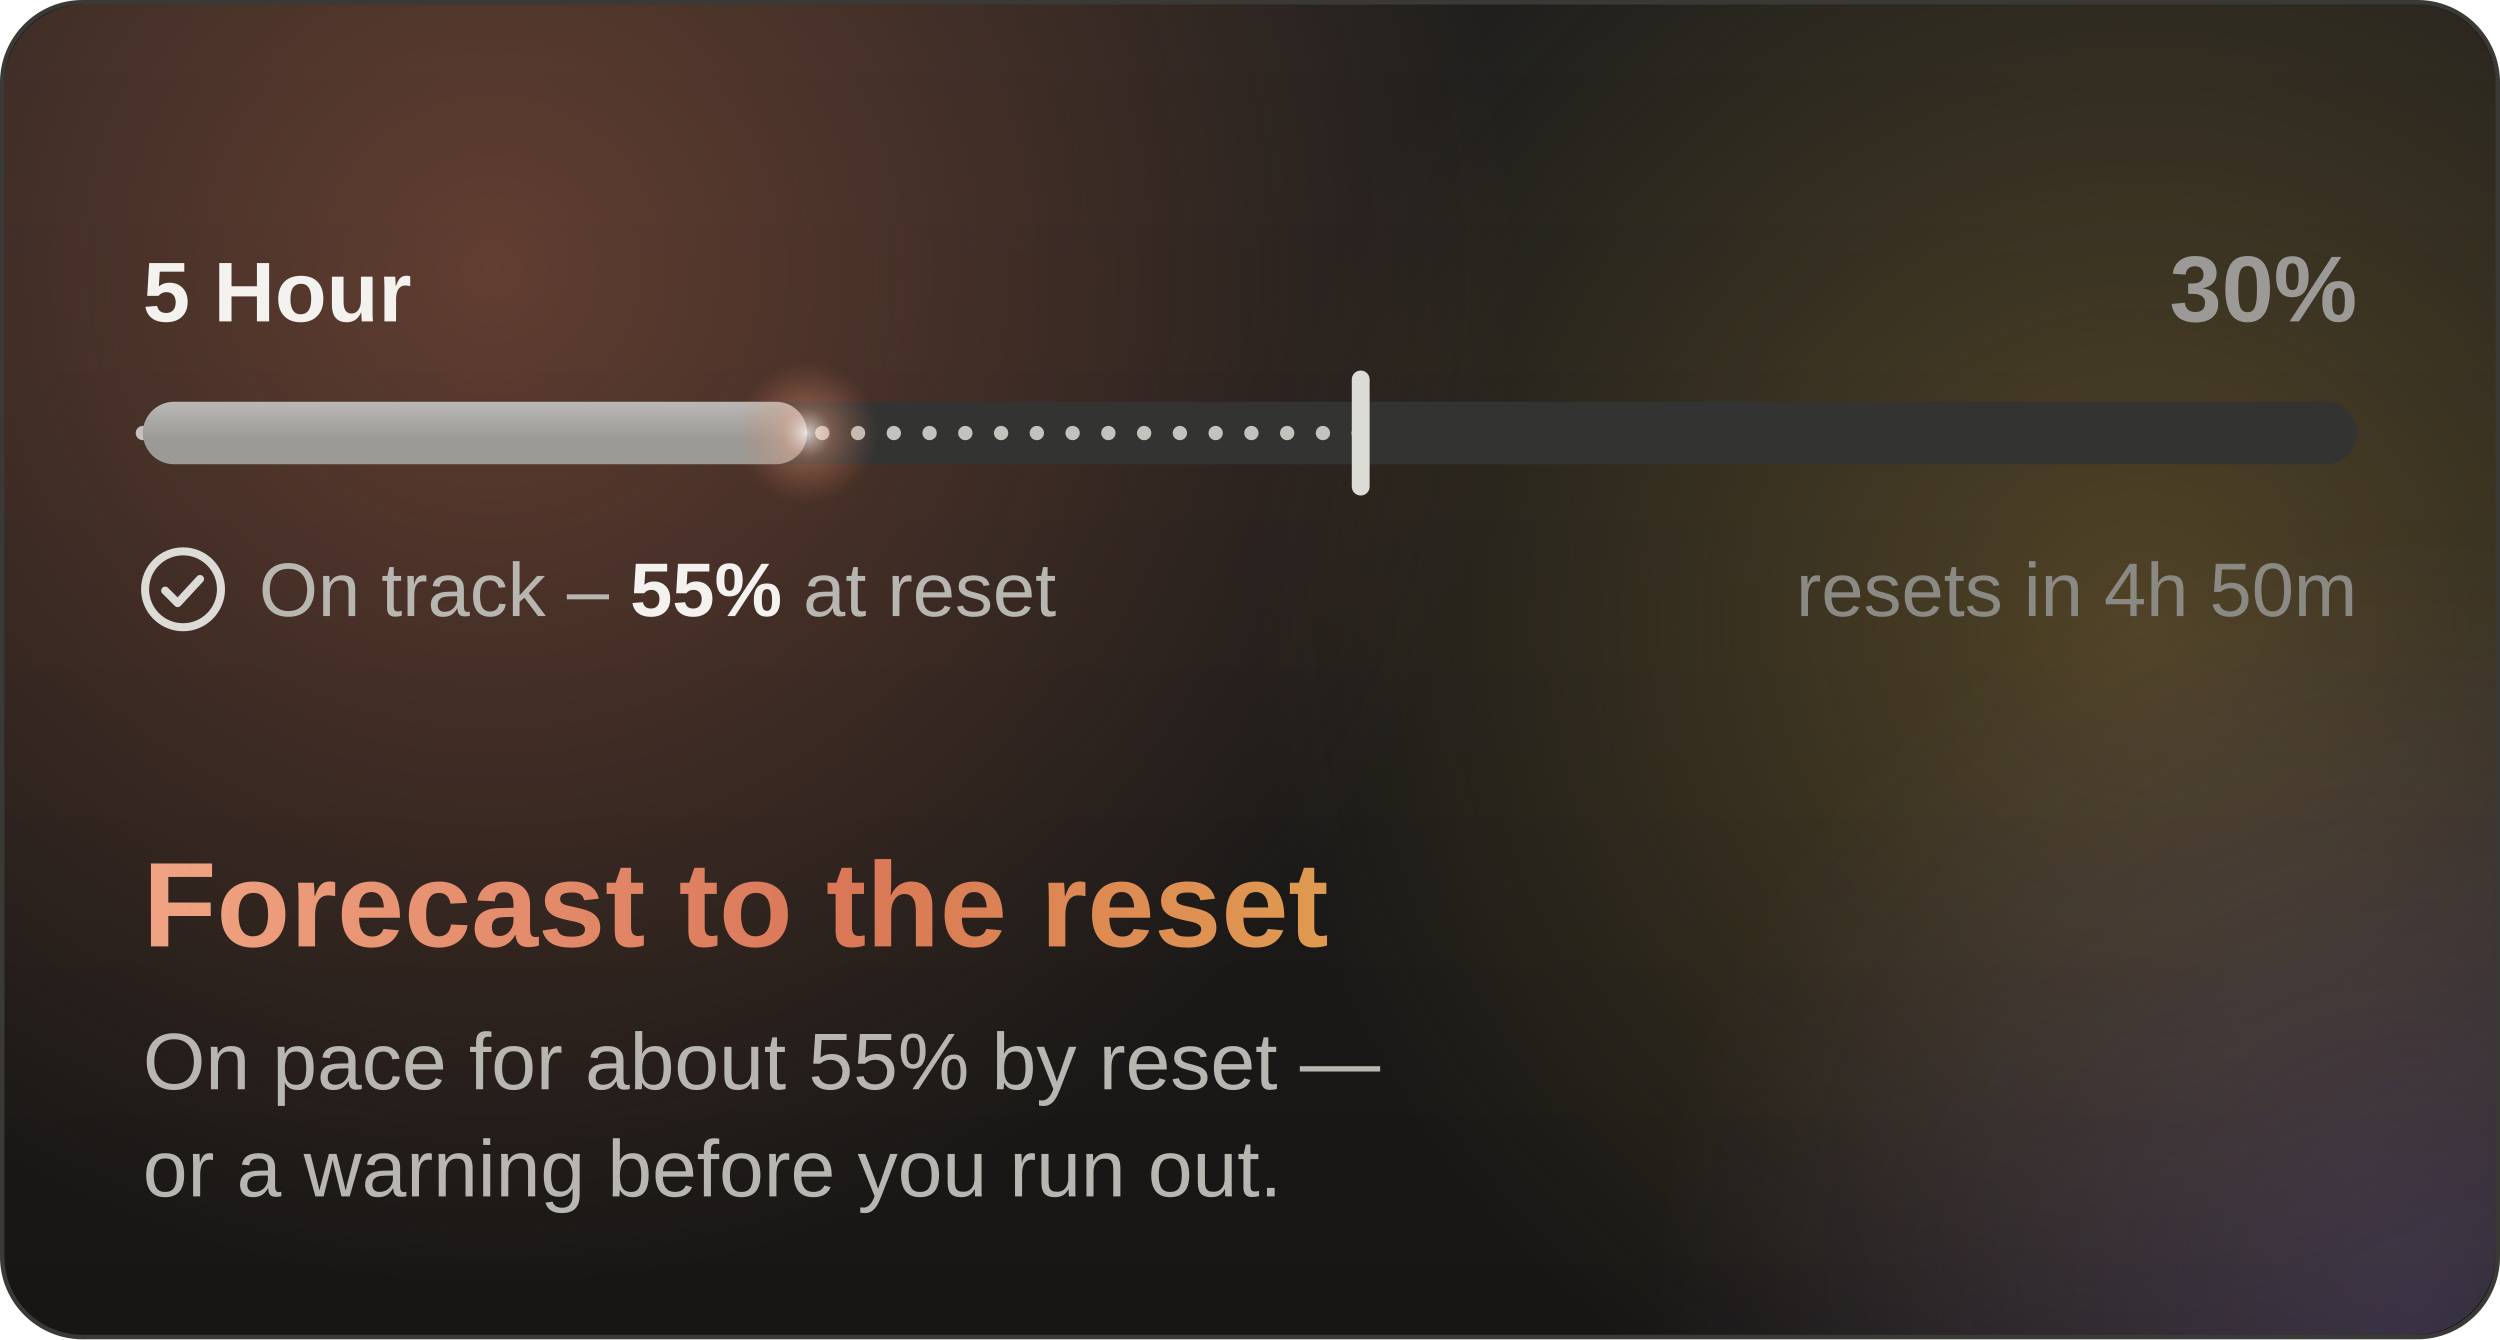
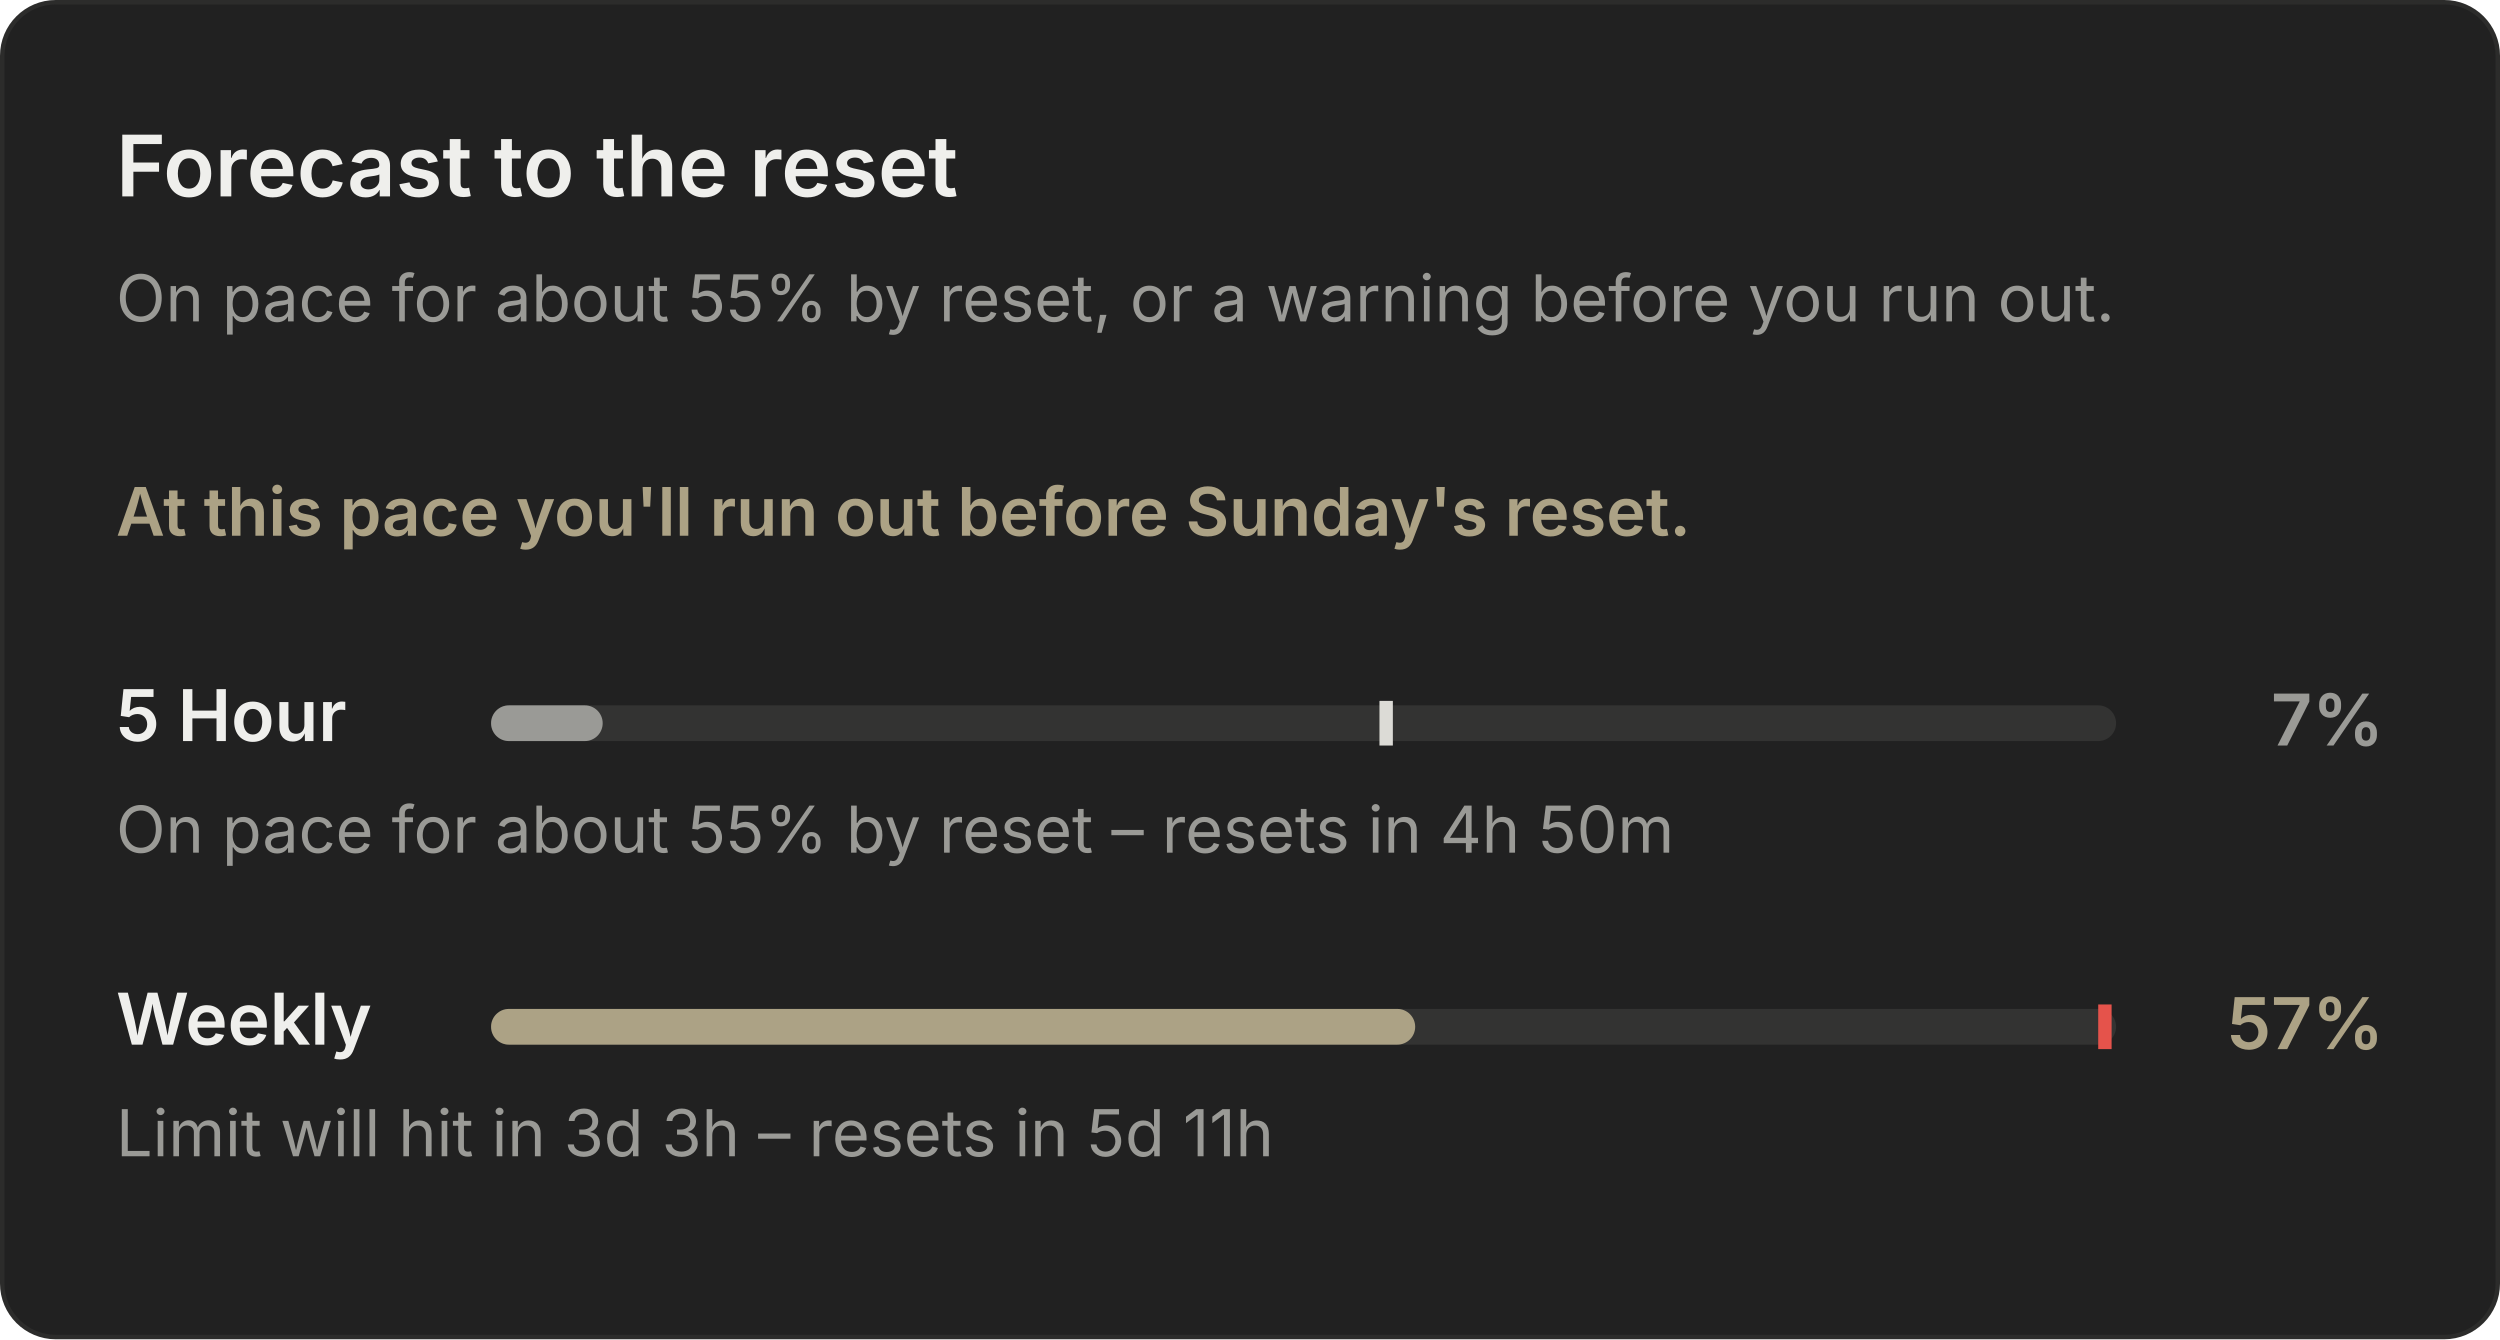
- <svg xmlns="http://www.w3.org/2000/svg" width="560" height="300" viewBox="0 0 560 300" font-family="-apple-system, BlinkMacSystemFont, 'Segoe UI', 'Helvetica Neue', Arial, sans-serif">
+ <svg xmlns="http://www.w3.org/2000/svg" width="560" height="300" viewBox="0 0 560 300" font-family="Inter, -apple-system, 'Segoe UI', Helvetica, Arial, sans-serif">
  <style>
- .blob{transform-box:fill-box;transform-origin:center;animation:drift 12s ease-in-out infinite alternate}
- .b1{animation-duration:10s;animation-delay:-4s}.b2{animation-duration:14s;animation-delay:-7s}
- @keyframes drift{0%{transform:translate(0,0) scale(1)}50%{transform:translate(28px,-14px) scale(1.12)}100%{transform:translate(-22px,12px) scale(.94)}}
- .sheen{animation:sheen 7s ease-in-out infinite}
- @keyframes sheen{0%{transform:translateX(0)}45%,100%{transform:translateX(620px)}}
- 
- .fill{transform:translateX(-347.2px);animation:fill 10s linear infinite -4.5s}
- @keyframes fill{0%,6%{transform:translateX(-496px)}40%,48%{transform:translateX(-347.2px)}78%,90%{transform:translateX(-188.48px)}96%,100%{transform:translateX(-496px)}}
- .tk{transform:translateX(272.8px);animation:tk 10s linear infinite -4.5s}
- @keyframes tk{0%,6%{transform:translateX(0)}40%,48%{transform:translateX(272.8px)}66%,90%{transform:translateX(496px)}96%,100%{transform:translateX(0)}}
- .tkc{fill:#dcdbd6;animation:tkc 10s linear infinite -4.5s}
- @keyframes tkc{0%,52%{fill:#dcdbd6}60%{fill:#e5b54a}68%,90%{fill:#e5534b}95%,100%{fill:#dcdbd6}}
- .fc{fill:#9b9a96;animation:fc 10s linear infinite -4.5s}
- @keyframes fc{0%,66.75%{fill:#9b9a96}78%,90%{fill:#bfa772}96%,100%{fill:#9b9a96}}
- .num{transform:translateY(-390px);animation:num 10s linear infinite -4.5s}
- @keyframes num{0%,6%{transform:translateY(0);animation-timing-function:steps(15,end)}40%,48%{transform:translateY(-390px);animation-timing-function:steps(16,end)}78%,90%{transform:translateY(-806px);animation-timing-function:steps(31,end)}96%,100%{transform:translateY(0)}}
- .ping{opacity:0;transform-box:fill-box;transform-origin:center;animation:ping 10s ease-out infinite -4.5s}
- @keyframes ping{0%,69%{opacity:0;transform:scale(.4)}70%{opacity:.9;transform:scale(.5)}77%{opacity:0;transform:scale(2.4)}78%{opacity:0;transform:scale(.4)}80%{opacity:.9;transform:scale(.5)}87%,100%{opacity:0;transform:scale(2.4)}}
- .capA{animation:capA 10s linear infinite -4.5s}
- @keyframes capA{0%,56%{opacity:1}58%,93%{opacity:0}96%,100%{opacity:1}}
- .capB{opacity:0;animation:capB 10s linear infinite -4.5s}
- @keyframes capB{0%,57%{opacity:0}60%,90%{opacity:1}93%,100%{opacity:0}}
- .flow{animation:flow .9s linear infinite -4.5s}
- @keyframes flow{to{stroke-dashoffset:-8}}
- 
- @media (prefers-reduced-motion:reduce){*{animation:none!important}}</style>
-   <defs>
-     <linearGradient id="card" x1="0" y1="0" x2="0" y2="1">
-       <stop offset="0" stop-color="#201f1d" />
-       <stop offset="1" stop-color="#171615" />
-     </linearGradient>
-     <clipPath id="cc">
-       <rect x="1" y="1" width="558" height="298" rx="18" />
-     </clipPath>
-     <linearGradient id="tg" x1="32" y1="0" x2="380" y2="0" gradientUnits="userSpaceOnUse">
-       <stop offset="0" stop-color="#f0a483" />
-       <stop offset=".45" stop-color="#d97757" />
-       <stop offset="1" stop-color="#e5b54a" />
-     </linearGradient>
-     <linearGradient id="sh" x1="0" y1="0" x2="1" y2="0">
-       <stop offset="0" stop-color="#fff" stop-opacity="0" />
-       <stop offset=".5" stop-color="#fff" stop-opacity=".5" />
-       <stop offset="1" stop-color="#fff" stop-opacity="0" />
-     </linearGradient>
-     <linearGradient id="gloss" x1="0" y1="0" x2="0" y2="1">
-       <stop offset="0" stop-color="#fff" stop-opacity=".3" />
-       <stop offset=".6" stop-color="#fff" stop-opacity="0" />
-     </linearGradient>
-     <clipPath id="tc">
-       <text x="32" y="212" font-size="27" font-weight="700">Forecast to the reset</text>
-     </clipPath>
-     <radialGradient id="bl0">
-       <stop offset="0" stop-color="#d97757" stop-opacity="0.36" />
-       <stop offset="1" stop-color="#d97757" stop-opacity="0" />
-     </radialGradient>
-     <radialGradient id="bl1">
-       <stop offset="0" stop-color="#e5b54a" stop-opacity="0.26" />
-       <stop offset="1" stop-color="#e5b54a" stop-opacity="0" />
-     </radialGradient>
-     <radialGradient id="bl2">
-       <stop offset="0" stop-color="#a78bfa" stop-opacity="0.2" />
-       <stop offset="1" stop-color="#a78bfa" stop-opacity="0" />
-     </radialGradient>
-     <clipPath id="trk">
-       <rect x="32" y="80" width="496" height="14" rx="7" />
-     </clipPath>
-     <clipPath id="pc">
-       <rect class="tk" x="-464" y="74" width="496" height="26" />
-     </clipPath>
-     <clipPath id="nclip">
-       <rect x="400" y="40" width="132" height="28" />
-     </clipPath>
-     <radialGradient id="hg">
-       <stop offset="0" stop-color="#fff" stop-opacity=".75" />
-       <stop offset=".35" stop-color="#f0a483" stop-opacity=".35" />
-       <stop offset="1" stop-color="#d97757" stop-opacity="0" />
-     </radialGradient>
-   </defs>
-   <rect x=".5" y=".5" width="559" height="299" rx="18" fill="url(#card)" stroke="#3a3936" />
-   <g clip-path="url(#cc)">
-     <circle class="blob b0" cx="110" cy="60" r="230" fill="url(#bl0)" />
-     <circle class="blob b1" cx="480" cy="140" r="200" fill="url(#bl1)" />
-     <circle class="blob b2" cx="540" cy="290" r="170" fill="url(#bl2)" />
-   </g>
-   <g transform="translate(0 10)">
-     <text x="32" y="62" font-size="19" font-weight="700" fill="#f3f2ee">5 Hour</text>
-     <g clip-path="url(#nclip)">
-       <g class="fc">
-         <g class="num" font-size="21" font-weight="700">
-           <text x="528" y="62" text-anchor="end">0%</text>
-           <text x="528" y="88" text-anchor="end">2%</text>
-           <text x="528" y="114" text-anchor="end">4%</text>
-           <text x="528" y="140" text-anchor="end">6%</text>
-           <text x="528" y="166" text-anchor="end">8%</text>
-           <text x="528" y="192" text-anchor="end">10%</text>
-           <text x="528" y="218" text-anchor="end">12%</text>
-           <text x="528" y="244" text-anchor="end">14%</text>
-           <text x="528" y="270" text-anchor="end">16%</text>
-           <text x="528" y="296" text-anchor="end">18%</text>
-           <text x="528" y="322" text-anchor="end">20%</text>
-           <text x="528" y="348" text-anchor="end">22%</text>
-           <text x="528" y="374" text-anchor="end">24%</text>
-           <text x="528" y="400" text-anchor="end">26%</text>
-           <text x="528" y="426" text-anchor="end">28%</text>
-           <text x="528" y="452" text-anchor="end">30%</text>
-           <text x="528" y="478" text-anchor="end">32%</text>
-           <text x="528" y="504" text-anchor="end">34%</text>
-           <text x="528" y="530" text-anchor="end">36%</text>
-           <text x="528" y="556" text-anchor="end">38%</text>
-           <text x="528" y="582" text-anchor="end">40%</text>
-           <text x="528" y="608" text-anchor="end">42%</text>
-           <text x="528" y="634" text-anchor="end">44%</text>
-           <text x="528" y="660" text-anchor="end">46%</text>
-           <text x="528" y="686" text-anchor="end">48%</text>
-           <text x="528" y="712" text-anchor="end">50%</text>
-           <text x="528" y="738" text-anchor="end">52%</text>
-           <text x="528" y="764" text-anchor="end">54%</text>
-           <text x="528" y="790" text-anchor="end">56%</text>
-           <text x="528" y="816" text-anchor="end">58%</text>
-           <text x="528" y="842" text-anchor="end">60%</text>
-           <text x="528" y="868" text-anchor="end">62%</text>
-         </g>
-       </g>
-     </g>
-     <rect x="32" y="80" width="496" height="14" rx="7" fill="#333332" />
-     <g clip-path="url(#pc)">
-       <line class="flow" x1="32" y1="87" x2="528" y2="87" stroke="#dcdbd6" stroke-width="3.2" stroke-linecap="round" stroke-dasharray="0.01 8" opacity=".85" />
-     </g>
-     <g clip-path="url(#trk)">
-       <g class="fill">
-         <rect class="fc" x="32" y="80" width="496" height="14" rx="7" />
-         <rect x="32" y="80" width="496" height="14" rx="7" fill="url(#gloss)" />
-       </g>
-     </g>
-     <g class="fill">
-       <circle cx="528" cy="87" r="16" fill="url(#hg)" />
-     </g>
-     <g transform="translate(32 0)">
-       <g class="tk">
-         <circle class="ping" cx="0" cy="87" r="11" fill="none" stroke="#e5534b" stroke-width="2" />
-         <rect class="tkc" x="-2" y="73" width="4" height="28" rx="2" />
-       </g>
-     </g>
-     <g class="capA">
-       <circle cx="41" cy="122" r="8.5" fill="none" stroke="#dcdbd6" stroke-width="1.8" />
-       <path d="M37 122.3 l2.8 2.8 l5 -5.4" fill="none" stroke="#dcdbd6" stroke-width="1.8" stroke-linecap="round" stroke-linejoin="round" />
-       <text x="58" y="128" font-size="17" fill="#b8b6b0">On track – <tspan font-weight="700" fill="#f3f2ee">55%</tspan> at reset</text>
-     </g>
-     <g class="capB">
-       <path d="M41 112 L51 129 H31 Z" fill="#e5534b" stroke="#e5534b" stroke-width="2" stroke-linejoin="round" />
-       <rect x="40.1" y="117" width="1.8" height="6" rx=".9" fill="#1c1b1a" />
-       <circle cx="41" cy="126" r="1.1" fill="#1c1b1a" />
-       <text x="58" y="128" font-size="17" fill="#b8b6b0">Limit will hit in <tspan font-weight="700" fill="#e5534b">1h 20m</tspan>
-       </text>
-     </g>
-     <text x="528" y="128" font-size="17" fill="#8a8984" text-anchor="end">resets in 4h 50m</text>
-   </g>
-   <text x="32" y="212" font-size="27" font-weight="700" fill="url(#tg)">Forecast to the reset</text>
-   <g clip-path="url(#tc)">
-     <rect class="sheen" x="-140" y="180" width="120" height="40" fill="url(#sh)" style="animation-delay:0.0s" />
-   </g>
-   <text x="32" y="244" font-size="18" fill="#b8b6b0">On pace for about 55% by reset —</text>
-   <text x="32" y="268" font-size="18" fill="#b8b6b0">or a warning before you run out.</text>
+ .grow{transform-box:fill-box;transform-origin:left center;animation:grow 10s cubic-bezier(.2,.7,.2,1) infinite both}
+ .tick{animation:tick 10s cubic-bezier(.2,.7,.2,1) infinite both}
+ .fade{animation:fade 10s cubic-bezier(.2,.7,.2,1) infinite both}
+ .d1{animation-delay:.3s}.d2{animation-delay:.6s}.d3{animation-delay:.9s}
+ @keyframes grow{0%{transform:scaleX(0)}16%,100%{transform:scaleX(1)}}
+ @keyframes tick{0%,12%{opacity:0}22%,100%{opacity:1}}
+ @keyframes fade{0%,4%{opacity:0}14%,100%{opacity:1}}
+ @media (prefers-reduced-motion:reduce){.grow,.tick,.fade{animation:none}}
+ </style>
+   <rect x=".5" y=".5" width="559" height="299" rx="12" fill="#212121" stroke="#2c2c2b" />
+   <text x="26" y="44" fill="#efefec" font-size="19" font-weight="600">Forecast to the reset</text>
+   <text x="26" y="72" fill="#9a9a96" font-size="14.5">On pace for about 55% by reset, or a warning before you run out.</text>
+   <text class="fade d3" x="26" y="120" fill="#aca285" font-size="15" font-weight="600">At this pace you'll run out before Sunday's reset.</text>
+   <text x="26" y="166" fill="#efefec" font-size="16" font-weight="600">5 Hour</text>
+   <rect x="110" y="158" width="364" height="8" rx="4" fill="#333332" />
+   <rect class="grow" x="110" y="158" width="25" height="8" rx="4" fill="#9a9a96" />
+   <rect class="tick d1" x="309" y="157" width="3" height="10" fill="#dcdbd6" />
+   <text x="534" y="167" fill="#9a9a96" font-size="16" font-weight="600" text-anchor="end">7%</text>
+   <text class="fade d1" x="26" y="191" fill="#9a9a96" font-size="14.5">On pace for about 55% by reset – resets in 4h 50m</text>
+   <text x="26" y="234" fill="#efefec" font-size="16" font-weight="600">Weekly</text>
+   <rect x="110" y="226" width="364" height="8" rx="4" fill="#333332" />
+   <rect class="grow d1" x="110" y="226" width="207" height="8" rx="4" fill="#aca285" />
+   <rect class="tick d2" x="470" y="225" width="3" height="10" fill="#e5534b" />
+   <text x="534" y="235" fill="#aca285" font-size="16" font-weight="600" text-anchor="end">57%</text>
+   <text class="fade d2" x="26" y="259" fill="#9a9a96" font-size="14.5">Limit will hit in 3d 3h – resets in 5d 11h</text>
</svg>
